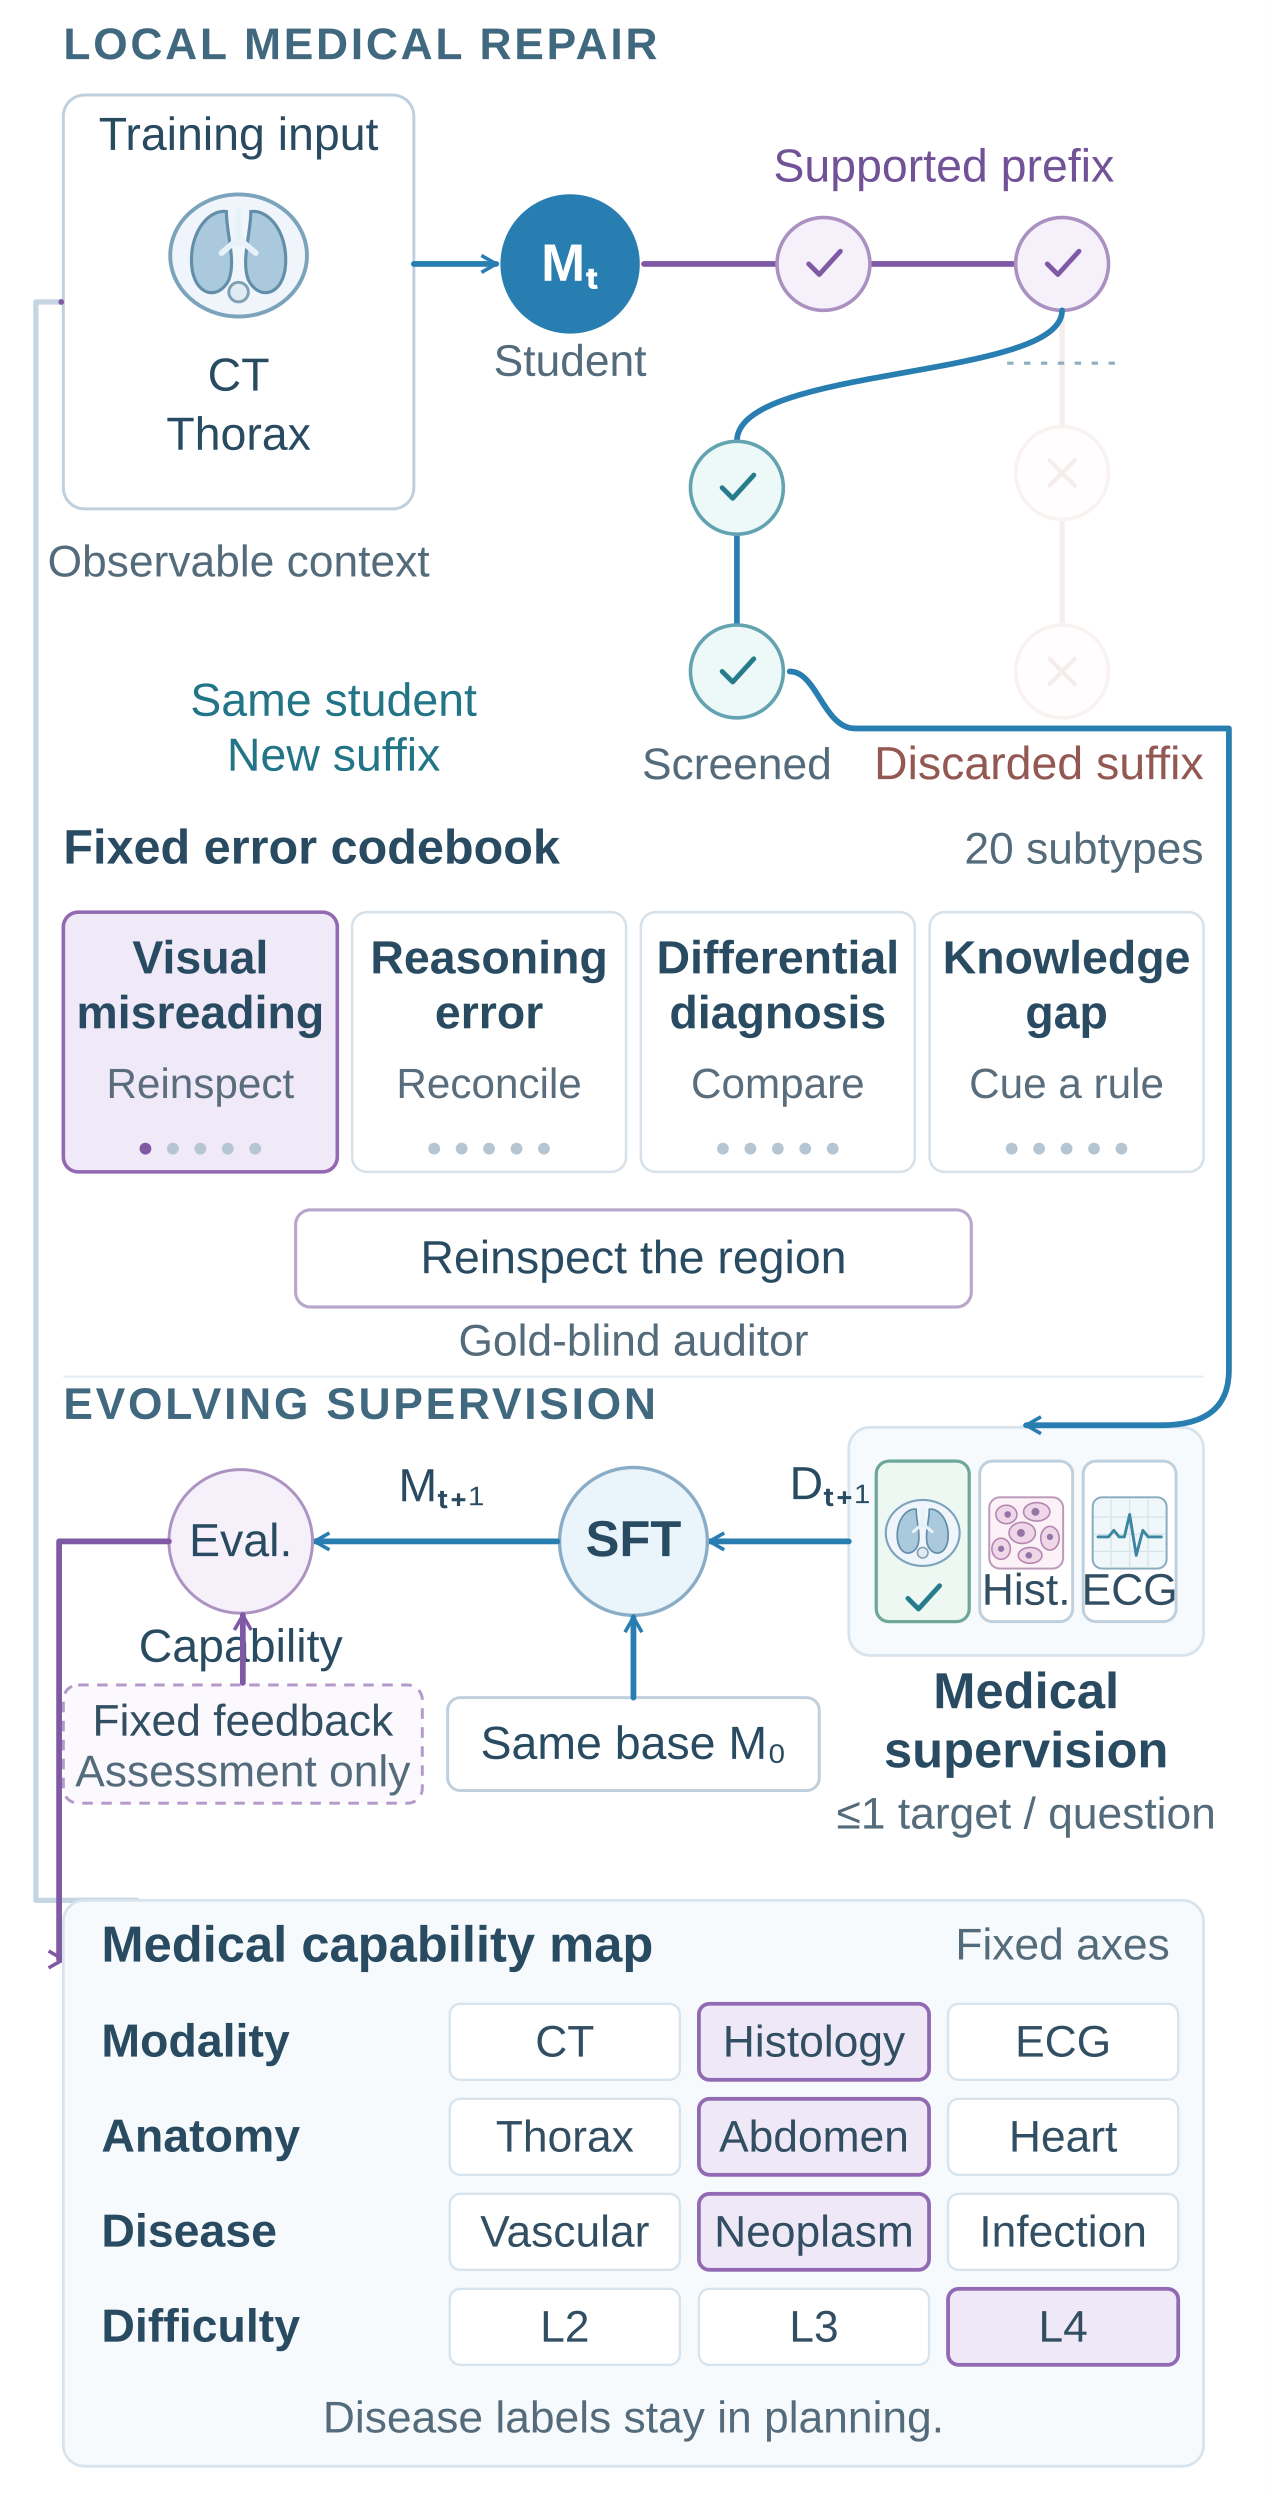
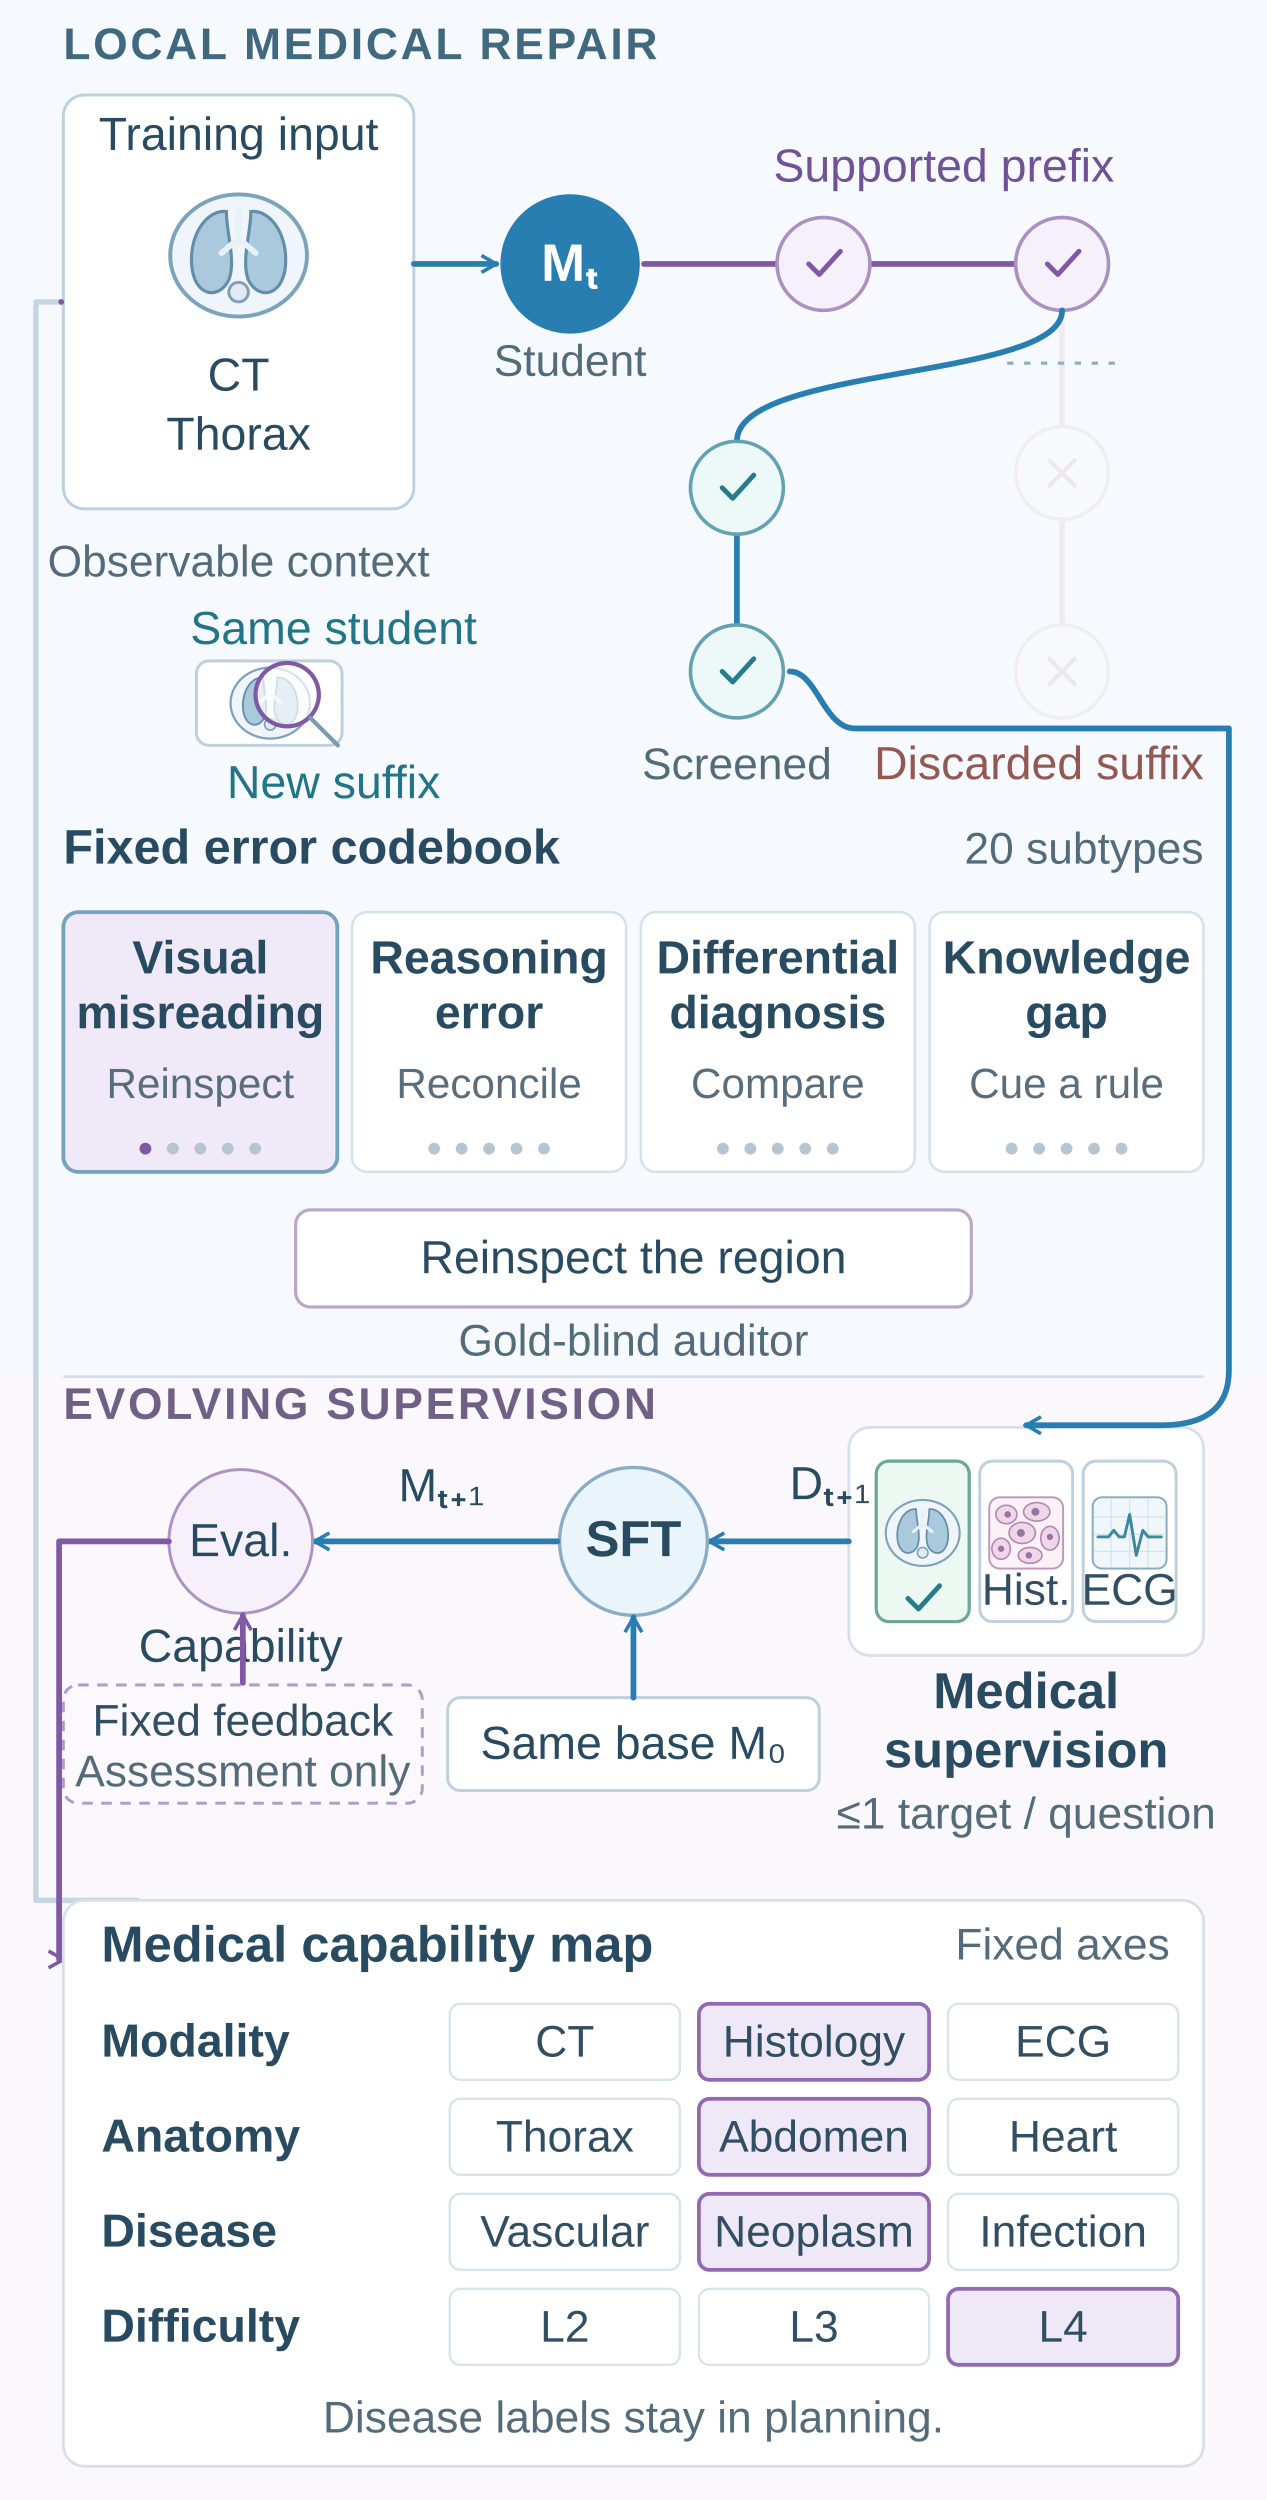
- <svg xmlns="http://www.w3.org/2000/svg" viewBox="0 0 600 1184" class="navigation-scene" role="img" aria-labelledby="scene-title scene-description" data-mobile="true">
+ <svg xmlns="http://www.w3.org/2000/svg" viewBox="0 0 600 1184" class="navigation-scene" role="group" aria-labelledby="scene-title scene-description" data-mobile="true">
  <style>
.navigation-scene{font-family:-apple-system,BlinkMacSystemFont,'Segoe UI',Arial,sans-serif;background:#fff;color:#23475d}
.navigation-scene text{font-size:23px;fill:#294b62}
.navigation-scene .small{font-size:21px;fill:#536b7a}
.navigation-scene .section-label{font-size:21px;letter-spacing:1.3px;font-weight:650;fill:#40687e}
.navigation-scene .title{font-size:24px;font-weight:650;fill:#294b62}
.navigation-scene .white{fill:#fff;font-size:25px;font-weight:600}
.navigation-scene .good-label{fill:#725297;font-size:22px}
.navigation-scene .repair-label{fill:#227487;font-size:22px}
.navigation-scene .bad-label{fill:#925851;font-size:22px}
.navigation-scene .base{font-size:22px;fill:#294b62}
.navigation-scene .book-title{font-size:23px;font-weight:650}
.navigation-scene .family-name{font-size:22px;font-weight:600}
.navigation-scene .family-operation{font-size:20px;fill:#5a6d7c}
.navigation-scene .axis-label{font-size:22px;font-weight:600}
.navigation-scene .tag-text{font-size:21px;fill:#324e62}
.navigation-scene .route{stroke:#c5d5e1;stroke-width:2.5;stroke-linecap:round;stroke-linejoin:round}
.navigation-scene .draw-blue{stroke:#287db1;stroke-width:2.7}.navigation-scene .draw-violet{stroke:#8059a5;stroke-width:2.7}
.navigation-scene .draw-red{stroke:#bd7b72;stroke-width:2.5}.navigation-scene .rollback{stroke:#b58176;stroke-dasharray:5 6}
.navigation-scene .node{stroke:#becfdd;stroke-width:1.7;fill:#fff}.navigation-scene .node.good{stroke:#aa91c1;fill:#f5f0fa}
.navigation-scene .node.bad{stroke:#cb9c94;fill:#fcf1ee}.navigation-scene .node.repaired{stroke:#63a3b1;fill:#edf8f8}
.navigation-scene .check{fill:none;stroke:#267c8c;stroke-width:2.3;stroke-linecap:round;stroke-linejoin:round}
.navigation-scene .node.good+.check{stroke:#8059a5}.navigation-scene .cross{stroke:#b36e65;stroke-width:2;stroke-linecap:round}
- .navigation-scene .panel{fill:#f7fafc;stroke:#d8e4ed;stroke-width:1.3}.navigation-scene .plain{fill:#fff;stroke:#becfdd;stroke-width:1.4}
+ .navigation-scene .local-region{fill:#f6faff}.navigation-scene .supervision-region{fill:#faf7fd}
+ .navigation-scene .outer-label{fill:#716086}.navigation-scene .panel{fill:#fff;stroke:#d8deea;stroke-width:1.3}.navigation-scene .plain{fill:#fff;stroke:#becfdd;stroke-width:1.4}
.navigation-scene .family-card{fill:#fff;stroke:#d6e1e9;stroke-width:1.2}.navigation-scene .family-active{fill:#f0e9f8;stroke:#9369b4;stroke-width:1.7}
+ .navigation-scene .family-control{cursor:pointer;outline:none}.navigation-scene .family-control:focus .family-card{stroke:#326f9e;stroke-width:3}
+ .navigation-scene .family-selected{stroke:#75a3be;stroke-width:1.8}.navigation-scene .family-control:hover .family-card{stroke:#7a58a0}
+ .navigation-scene .action-line{fill:none;stroke:#769cb4;stroke-width:2;stroke-linecap:round;stroke-linejoin:round}
+ .navigation-scene .action-cue{fill:#f1eaf8;stroke:#9574b0;stroke-width:1.5}.navigation-scene .action-dash{stroke-dasharray:3 4}
+ .navigation-scene .action-label{font-size:21px;fill:#4f6577}
+ .navigation-scene .action-accent{fill:#e6f3f5;stroke:#4d95a5;stroke-width:1.7}
.navigation-scene .subtype-dot{fill:#b6c5d2}.navigation-scene .active-subtype{fill:#8059a5}
.navigation-scene .tag-chip{fill:#fff;stroke:#d7e3ed;stroke-width:1.1}.navigation-scene .tag-focus{fill:#e5f1fa;stroke:#5999c0;stroke-width:1.8}
.navigation-scene .hint-shape{fill:#fff;stroke:#b8a7ca;stroke-width:1.5}.navigation-scene .sft{fill:#eaf4fb;stroke:#8aadc7;stroke-width:1.6}
.navigation-scene .feedback-shape{fill:#f5f0f9;stroke:#ac93c2;stroke-width:1.4}.navigation-scene .feedback-bank{fill:#fbf9fd;stroke:#b49aca;stroke-width:1.4;stroke-dasharray:5 4}
.navigation-scene .active-target{fill:#edf8f3;stroke:#6da797;stroke-width:1.5}.navigation-scene .ring{fill:none;stroke:#b97c70;stroke-width:1.8;stroke-dasharray:4 5}
- .navigation-scene .boundary{stroke:#90aec2;stroke-width:1.5;stroke-dasharray:3 5}.navigation-scene .divider{stroke:#e3ecf2;stroke-width:1}
+ .navigation-scene .boundary{stroke:#90aec2;stroke-width:1.5;stroke-dasharray:3 5}.navigation-scene .divider{stroke:#d8dfea;stroke-width:1.3}
.navigation-scene .fresh-route{stroke:#a6bfce;stroke-dasharray:5 7}.navigation-scene .marker-blue{fill:#287db1}.navigation-scene .marker-violet{fill:#8059a5}
</style>
  <defs>
    <marker id="arrow-blue" viewBox="0 0 10 10" refX="8" refY="5" markerWidth="10" markerHeight="10" markerUnits="userSpaceOnUse" orient="auto">
      <path d="M1 1L8 5L1 9" fill="none" stroke="#287db1" stroke-width="1.7" />
    </marker>
    <marker id="arrow-violet" viewBox="0 0 10 10" refX="8" refY="5" markerWidth="10" markerHeight="10" markerUnits="userSpaceOnUse" orient="auto">
      <path d="M1 1L8 5L1 9" fill="none" stroke="#8059a5" stroke-width="1.7" />
    </marker>
    <marker id="arrow-red" viewBox="0 0 10 10" refX="8" refY="5" markerWidth="10" markerHeight="10" markerUnits="userSpaceOnUse" orient="auto">
      <path d="M1 1L8 5L1 9" fill="none" stroke="#b58176" stroke-width="1.7" />
    </marker>
    <symbol id="medical-ct" viewBox="0 0 64 64">
      <ellipse cx="32" cy="32" rx="28" ry="25" fill="#eff5fa" stroke="#7ca3bc" stroke-width="1.6" />
      <path d="M27 14C19 13 11 24 13 38C15 49 24 50 28 42C31 34 27 23 27 14ZM37 14C45 13 53 24 51 38C49 49 40 50 36 42C33 34 37 23 37 14Z" fill="#aac9dc" stroke="#638eaa" stroke-width="1.3" />
      <path d="M32 14V27M32 25L25 31M32 25L39 31" fill="none" stroke="#e7f1f8" stroke-width="2.4" stroke-linecap="round" />
      <circle cx="32" cy="47" r="4" fill="#e0eaf2" stroke="#819fb4" stroke-width="1.2" />
    </symbol>
    <symbol id="medical-histology" viewBox="0 0 64 64">
      <rect x="4" y="5" width="56" height="54" rx="8" fill="#fbf1f6" stroke="#bc99ba" stroke-width="1.5" />
      <g fill="#efd6e8" stroke="#b585b0" stroke-width="1.2">
        <ellipse cx="17" cy="18" rx="8" ry="7" />
        <ellipse cx="40" cy="16" rx="10" ry="7" />
        <ellipse cx="29" cy="32" rx="10" ry="8" />
        <ellipse cx="50" cy="36" rx="7" ry="9" />
        <ellipse cx="13" cy="44" rx="7" ry="8" />
        <ellipse cx="35" cy="49" rx="9" ry="6" />
      </g>
      <g fill="#9674a5">
        <circle cx="18" cy="18" r="2.5" />
        <circle cx="39" cy="16" r="3" />
        <circle cx="28" cy="32" r="3" />
        <circle cx="50" cy="35" r="2.4" />
        <circle cx="13" cy="44" r="2.4" />
        <circle cx="34" cy="49" r="2.5" />
      </g>
    </symbol>
    <symbol id="medical-ecg" viewBox="0 0 64 64">
      <rect x="4" y="5" width="56" height="54" rx="7" fill="#f0f7fa" stroke="#88acbd" stroke-width="1.5" />
      <path d="M5 20H59M5 33H59M5 46H59M18 6V58M32 6V58M46 6V58" fill="none" stroke="#d5e5ec" stroke-width="1" />
      <path d="M8 35H16L20 30L24 35H28L32 18L37 49L42 30L46 35H56" fill="none" stroke="#3a879f" stroke-width="2.2" stroke-linecap="round" stroke-linejoin="round" />
    </symbol>
  </defs>
-   <rect width="600" height="1184" fill="#fff" />
+   <rect width="600" height="652" class="local-region" />
+   <rect y="652" width="600" height="532" class="supervision-region" />
  <text x="30" y="28" class="section-label" text-anchor="start">LOCAL MEDICAL REPAIR</text>
  <path d="M30 652H570" class="divider" />
-   <text x="30" y="672" class="section-label" text-anchor="start">EVOLVING SUPERVISION</text>
+   <text x="30" y="672" class="section-label outer-label" text-anchor="start">EVOLVING SUPERVISION</text>
  <g id="outer-tracks">
    <path id="target-track" d="M374 318C387 318 390 345 405 345H582V649Q582 675 550 675H486" class="route " fill="none" opacity="1" />
    <path id="data-track" d="M402 730H336" class="route " fill="none" />
    <path id="model-track" d="M264 730H149" class="route " fill="none" />
    <path id="feedback-track" d="M115 797V765" class="route " fill="none" />
    <path id="selection-track" d="M80 730H28V928H30" class="route " fill="none" />
    <path id="return-track" d="M65 900H17V143H29" class="route " fill="none" />
    <path id="base-track" d="M300 804V766" class="route " fill="none" />
  </g>
  <g id="question" transform="translate(113 143)">
    <rect x="-83" y="-98" width="166" height="196" rx="10" class="plain" />
    <text x="0" y="-72" class="base" text-anchor="middle">Training input</text>
    <g id="question-ct" opacity="1">
      <use href="#medical-ct" x="-37" y="-59" width="74" height="74" />
    </g>
    <g id="question-histology" opacity="0">
      <use href="#medical-histology" x="-37" y="-59" width="74" height="74" />
    </g>
+     <g id="question-ecg" opacity="0">
+       <use href="#medical-ecg" x="-37" y="-59" width="74" height="74" />
+     </g>
    <text id="context-modality" x="0" y="42" class="base" text-anchor="middle">CT</text>
    <text id="context-anatomy" x="0" y="70" class="base" text-anchor="middle">Thorax</text>
    <circle id="reinspection-ring" cx="14" cy="-20" r="14" class="ring" opacity="0" />
  </g>
  <text x="113" y="273" class="small" text-anchor="middle">Observable context</text>
  <path id="input-path" d="M196 125H235" class="route draw-blue" fill="none" data-arrow="arrow-blue" marker-end="url(#arrow-blue)" />
  <g id="student" transform="translate(270 125)">
    <circle r="33" fill="#287db1" />
    <text id="student-model" x="0" y="8" class="white" text-anchor="middle">Mₜ</text>
    <text x="0" y="53" class="small" text-anchor="middle">Student</text>
  </g>
  <g id="trace-past" opacity="1">
    <path id="prefix-path" d="M305 125H503" class="route draw-violet" fill="none" style="stroke-dasharray: 198, 198; stroke-dashoffset: 0;" />
    <g id="prefix-0" transform="translate(390 125)" opacity="1">
      <circle r="22" class="node good" />
      <path d="M-7 0l5 5 10-11" class="check" />
    </g>
    <g id="prefix-1" transform="translate(503 125)" opacity="1">
      <circle r="22" class="node good" />
      <path d="M-7 0l5 5 10-11" class="check" />
    </g>
    <text x="447" y="86" class="good-label" text-anchor="middle">Supported prefix</text>
    <g id="failed-branch" opacity="0.13">
      <path id="wrong-path" d="M503 147V318" class="route draw-red" fill="none" style="stroke-dasharray: 171, 171; stroke-dashoffset: 0;" />
      <g id="wrong-0" transform="translate(503 224)">
        <circle r="22" class="node bad" />
        <path d="M-6-6L6 6M6-6L-6 6" class="cross" />
      </g>
      <g id="wrong-1" transform="translate(503 318)">
        <circle r="22" class="node bad" />
        <path d="M-6-6L6 6M6-6L-6 6" class="cross" />
      </g>
    </g>
    <text id="failed-label" x="492" y="369" class="bad-label" text-anchor="middle">Discarded suffix</text>
    <circle id="error-ring" cx="503" cy="224" r="30" class="ring" opacity="0" />
-     <path id="diagnosis-path" d="M529 224H565V388H95V430" class="route draw-violet" fill="none" data-arrow="arrow-violet" marker-end="url(#arrow-violet)" style="stroke-dasharray: 712, 712; stroke-dashoffset: 0; marker-end: url(&quot;#arrow-violet&quot;);" opacity="0" />
+     <path id="diagnosis-path" d="M529 224H565V388H94.875V430" class="route draw-violet" fill="none" data-arrow="arrow-violet" marker-end="url(#arrow-violet)" style="stroke-dasharray: 712.125, 712.125; stroke-dashoffset: 0; marker-end: url(&quot;#arrow-violet&quot;);" opacity="0" />
    <path id="rollback-path" d="M529 318H548V172H529" class="route rollback" fill="none" data-arrow="arrow-red" marker-end="url(#arrow-red)" style="stroke-dasharray: 184, 184; stroke-dashoffset: 0; marker-end: url(&quot;#arrow-red&quot;);" opacity="0" />
    <path id="safe-boundary" d="M477 172h52" class="boundary" opacity="1" />
    <g id="new-branch" opacity="1">
      <path id="correct-path" d="M503 147C503 180 349 173 349 209V318" class="route draw-blue" fill="none" style="stroke-dasharray: 283.175, 283.175; stroke-dashoffset: 0;" />
      <g id="corrected-0" transform="translate(349 231)" opacity="1">
        <circle r="22" class="node repaired" />
        <path d="M-7 0l5 5 10-11" class="check" />
      </g>
      <g id="corrected-1" transform="translate(349 318)" opacity="1">
        <circle r="22" class="node repaired" />
        <g id="screen-check" opacity="1">
          <path d="M-7 0l5 5 10-11" class="check" />
        </g>
      </g>
    </g>
-     <text x="158" y="339" class="repair-label" text-anchor="middle">Same student</text>
-     <text x="158" y="365" class="repair-label" text-anchor="middle">New suffix</text>
+     <text x="158" y="305" class="repair-label" text-anchor="middle">Same student</text>
+     <text x="158" y="378" class="repair-label" text-anchor="middle">New suffix</text>
    <text id="target-status-label" x="349" y="369" class="small" text-anchor="middle">Screened</text>
  </g>
  <g id="trace-fresh" opacity="0">
    <path id="fresh-path" d="M305 125H503V270" class="route fresh-route" fill="none" />
    <g id="fresh-result" transform="translate(503 278)">
      <circle r="22" class="node " />
      <text x="0" y="8" class="title" text-anchor="middle">?</text>
    </g>
    <text x="447" y="86" class="good-label" text-anchor="middle">Fresh rollout</text>
    <text x="492" y="369" class="small" text-anchor="middle">Diagnose again</text>
  </g>
+   <g id="case-action" transform="translate(158 333)" opacity="1">
+     <g id="action-visual" opacity="1">
+       <rect x="-65" y="-20" width="69" height="40" rx="6" class="plain" />
+       <use href="#medical-ct" x="-51.5" y="-21.5" width="43" height="43" />
+       <g id="action-lens" transform="translate(-38 -9.797174393178826e-16)">
+         <circle cx="16" cy="-4" r="15" fill="#fff" fill-opacity=".7" stroke="#8059a5" stroke-width="2" />
+         <path d="M27 7l13 13" class="action-line" />
+       </g>
+     </g>
+     <g id="action-reasoning" opacity="0">
+       <g id="evidence-left" transform="translate(13 0)">
+         <rect x="-97" y="-20" width="52" height="40" rx="5" class="plain" />
+         <path d="M-86 -11h30M-86 0h19M-86 11h30" class="action-line" />
+       </g>
+       <g id="evidence-right" transform="translate(-13 0)">
+         <rect x="45" y="-20" width="52" height="40" rx="5" class="plain" />
+         <path d="M56 -11h30M56 0h19M56 11h30" class="action-line" />
+       </g>
+       <g id="evidence-conflict" opacity="0">
+         <path d="M-6-8L6 8M6-8L-6 8" class="cross" />
+       </g>
+       <g id="evidence-joined" opacity="1">
+         <path d="M-41 0H-14M14 0H41" class="action-line" />
+         <circle r="12" class="action-accent" />
+         <path d="M-7 0l5 5 10-11" class="check" />
+       </g>
+     </g>
+     <g id="action-differential" opacity="0">
+       <g id="comparison-left">
+         <rect x="-94" y="-20" width="72" height="40" rx="5" class="plain" />
+         <text x="-58" y="-3" class="action-label" text-anchor="middle">A</text>
+         <path d="M-83 6h50M-83 14h30" class="action-line" />
+       </g>
+       <g id="comparison-right">
+         <rect x="22" y="-20" width="72" height="40" rx="5" class="plain" />
+         <text x="58" y="-3" class="action-label" text-anchor="middle">B</text>
+         <path d="M33 6h30M33 14h50" class="action-line" />
+       </g>
+       <g id="comparison-guide" opacity="1" transform="translate(0 0)">
+         <path d="M-94 3H94M-94 17H94" fill="none" stroke="#8059a5" stroke-width="1.6" stroke-dasharray="4 4" />
+         <path d="M-12 0H12M-12 0l5-5M-12 0l5 5M12 0l-5-5M12 0l-5 5" class="action-line" />
+       </g>
+     </g>
+     <g id="action-knowledge" opacity="0">
+       <g id="rule-placeholder" opacity="0">
+         <rect x="-97" y="-20" width="89" height="40" rx="5" class="plain action-dash" />
+         <text x="-52" y="7" class="action-label" text-anchor="middle">?</text>
+       </g>
+       <g id="rule-category" opacity="1" transform="translate(0 0)">
+         <rect x="-97" y="-20" width="89" height="40" rx="5" class="action-cue" />
+         <text x="-52" y="7" class="action-label" text-anchor="middle">Rule</text>
+       </g>
+       <path d="M0 0H46" class="action-line action-dash" />
+       <circle cx="72" cy="0" r="20" class="plain" />
+       <g id="rule-linked" opacity="1">
+         <path d="M0 0H50" class="action-line" />
+         <g transform="translate(72 0)">
+           <path d="M-7 0l5 5 10-11" class="check" />
+         </g>
+       </g>
+     </g>
+   </g>
  <g id="error-codebook">
+     <rect x="25" y="385" width="550" height="39" class="local-region" />
    <text x="30" y="409" class="book-title" text-anchor="start">Fixed error codebook</text>
    <text x="570" y="409" class="small" text-anchor="end">20 subtypes</text>
-     <g id="error-family-0">
-       <rect id="error-card-0" x="30" y="432" width="129.75" height="123" rx="7" class="family-card family-active" />
+     <g id="error-family-0" class="family-control" data-case="0" role="button" tabindex="0" aria-pressed="true" aria-label="Play Case 1: Visual misreading">
+       <rect id="error-card-0" x="30" y="432" width="129.75" height="123" rx="7" class="family-card family-selected family-active" />
      <text x="94.875" y="461" class="family-name" text-anchor="middle">Visual</text>
      <text x="94.875" y="487" class="family-name" text-anchor="middle">misreading</text>
      <text x="94.875" y="520" class="family-operation" text-anchor="middle">Reinspect</text>
      <circle id="subtype-0-0" cx="68.875" cy="544" r="2.8" class="subtype-dot active-subtype" />
      <circle id="subtype-0-1" cx="81.875" cy="544" r="2.8" class="subtype-dot" />
      <circle id="subtype-0-2" cx="94.875" cy="544" r="2.8" class="subtype-dot" />
      <circle id="subtype-0-3" cx="107.875" cy="544" r="2.8" class="subtype-dot" />
      <circle id="subtype-0-4" cx="120.875" cy="544" r="2.8" class="subtype-dot" />
    </g>
-     <g id="error-family-1">
+     <g id="error-family-1" class="family-control" data-case="1" role="button" tabindex="0" aria-pressed="false" aria-label="Play Case 2: Reasoning error">
      <rect id="error-card-1" x="166.75" y="432" width="129.75" height="123" rx="7" class="family-card" />
      <text x="231.625" y="461" class="family-name" text-anchor="middle">Reasoning</text>
      <text x="231.625" y="487" class="family-name" text-anchor="middle">error</text>
      <text x="231.625" y="520" class="family-operation" text-anchor="middle">Reconcile</text>
      <circle id="subtype-1-0" cx="205.625" cy="544" r="2.8" class="subtype-dot" />
      <circle id="subtype-1-1" cx="218.625" cy="544" r="2.8" class="subtype-dot" />
      <circle id="subtype-1-2" cx="231.625" cy="544" r="2.8" class="subtype-dot" />
      <circle id="subtype-1-3" cx="244.625" cy="544" r="2.8" class="subtype-dot" />
      <circle id="subtype-1-4" cx="257.625" cy="544" r="2.8" class="subtype-dot" />
    </g>
-     <g id="error-family-2">
+     <g id="error-family-2" class="family-control" data-case="2" role="button" tabindex="0" aria-pressed="false" aria-label="Play Case 3: Differential diagnosis error">
      <rect id="error-card-2" x="303.5" y="432" width="129.75" height="123" rx="7" class="family-card" />
      <text x="368.375" y="461" class="family-name" text-anchor="middle">Differential</text>
      <text x="368.375" y="487" class="family-name" text-anchor="middle">diagnosis</text>
      <text x="368.375" y="520" class="family-operation" text-anchor="middle">Compare</text>
      <circle id="subtype-2-0" cx="342.375" cy="544" r="2.8" class="subtype-dot" />
      <circle id="subtype-2-1" cx="355.375" cy="544" r="2.8" class="subtype-dot" />
      <circle id="subtype-2-2" cx="368.375" cy="544" r="2.8" class="subtype-dot" />
      <circle id="subtype-2-3" cx="381.375" cy="544" r="2.8" class="subtype-dot" />
      <circle id="subtype-2-4" cx="394.375" cy="544" r="2.8" class="subtype-dot" />
    </g>
-     <g id="error-family-3">
+     <g id="error-family-3" class="family-control" data-case="3" role="button" tabindex="0" aria-pressed="false" aria-label="Play Case 4: Knowledge gap">
      <rect id="error-card-3" x="440.25" y="432" width="129.75" height="123" rx="7" class="family-card" />
      <text x="505.125" y="461" class="family-name" text-anchor="middle">Knowledge</text>
      <text x="505.125" y="487" class="family-name" text-anchor="middle">gap</text>
      <text x="505.125" y="520" class="family-operation" text-anchor="middle">Cue a rule</text>
      <circle id="subtype-3-0" cx="479.125" cy="544" r="2.8" class="subtype-dot" />
      <circle id="subtype-3-1" cx="492.125" cy="544" r="2.8" class="subtype-dot" />
      <circle id="subtype-3-2" cx="505.125" cy="544" r="2.8" class="subtype-dot" />
      <circle id="subtype-3-3" cx="518.125" cy="544" r="2.8" class="subtype-dot" />
      <circle id="subtype-3-4" cx="531.125" cy="544" r="2.8" class="subtype-dot" />
    </g>
  </g>
  <g id="hint" transform="translate(300 596)">
    <rect id="hint-box" x="-160" y="-23" width="320" height="46" rx="7" class="hint-shape" style="fill: rgb(255, 255, 255);" />
    <text id="hint-operation" x="0" y="7" class="base" text-anchor="middle">Reinspect the region</text>
    <text x="0" y="46" class="small" text-anchor="middle">Gold-blind auditor</text>
  </g>
  <path id="hint-path" d="M460 596H594V172H529" class="route draw-violet" fill="none" data-arrow="arrow-violet" marker-end="url(#arrow-violet)" style="stroke-dasharray: 623, 623; stroke-dashoffset: 0; marker-end: url(&quot;#arrow-violet&quot;);" opacity="0" />
  <g id="dataset" transform="translate(486 730)">
    <rect x="-84" y="-54" width="168" height="108" rx="10" class="panel" />
    <g transform="translate(-49 0)">
      <rect x="-22" y="-38" width="44" height="76" rx="6" class="plain" />
      <use href="#medical-ct" x="-20" y="-24" width="40" height="40" />
      <text x="0" y="30" class="tag-text" text-anchor="middle">CT</text>
    </g>
    <g transform="translate(0 0)">
      <rect x="-22" y="-38" width="44" height="76" rx="6" class="plain" />
      <use href="#medical-histology" x="-20" y="-24" width="40" height="40" />
      <text x="0" y="30" class="tag-text" text-anchor="middle">Hist.</text>
    </g>
    <g transform="translate(49 0)">
      <rect x="-22" y="-38" width="44" height="76" rx="6" class="plain" />
      <use href="#medical-ecg" x="-20" y="-24" width="40" height="40" />
      <text x="0" y="30" class="tag-text" text-anchor="middle">ECG</text>
    </g>
    <g id="new-target" transform="translate(-49 0)" opacity="1">
      <rect x="-22" y="-38" width="44" height="76" rx="6" class="active-target" />
-       <use href="#medical-ct" x="-20" y="-24" width="40" height="40" />
+       <use id="target-medical-icon" href="#medical-ct" x="-20" y="-24" width="40" height="40" />
      <g transform="translate(0 27)">
        <path d="M-7 0l5 5 10-11" class="check" />
      </g>
    </g>
  </g>
  <text x="486" y="809" class="title" text-anchor="middle">Medical</text>
  <text x="486" y="837" class="title" text-anchor="middle">supervision</text>
  <text x="486" y="866" class="small" text-anchor="middle">≤1 target / question</text>
  <path id="target-path" d="M374 318C387 318 390 345 405 345H582V649Q582 675 550 675H486" class="route draw-blue" fill="none" data-arrow="arrow-blue" marker-end="url(#arrow-blue)" opacity="1" style="stroke-dasharray: 635.188, 635.188; stroke-dashoffset: 0; marker-end: url(&quot;#arrow-blue&quot;);" />
  <path id="data-path" d="M402 730H336" class="route draw-blue" fill="none" data-arrow="arrow-blue" marker-end="url(#arrow-blue)" style="stroke-dasharray: 66, 66; stroke-dashoffset: 0; marker-end: url(&quot;#arrow-blue&quot;);" />
  <text x="393" y="710" class="base" text-anchor="middle">Dₜ₊₁</text>
  <g id="training" transform="translate(300 730)">
    <circle r="35" class="sft" />
    <text x="0" y="7" class="title" text-anchor="middle">SFT</text>
  </g>
  <g id="base-model" transform="translate(300 826)">
    <rect x="-88" y="-22" width="176" height="44" rx="6" class="plain" />
    <text x="0" y="7" class="base" text-anchor="middle">Same base M₀</text>
  </g>
  <path id="base-path" d="M300 804V766" class="route draw-blue" fill="none" data-arrow="arrow-blue" marker-end="url(#arrow-blue)" style="stroke-dasharray: 38, 38; stroke-dashoffset: 0; marker-end: url(&quot;#arrow-blue&quot;);" />
  <path id="model-path" d="M264 730H149" class="route draw-blue" fill="none" data-arrow="arrow-blue" marker-end="url(#arrow-blue)" style="stroke-dasharray: 115, 115; stroke-dashoffset: 0; marker-end: url(&quot;#arrow-blue&quot;);" />
  <text x="209" y="711" class="base" text-anchor="middle">Mₜ₊₁</text>
  <g id="evaluation" transform="translate(114 730)">
    <circle r="34" class="feedback-shape" />
    <text x="0" y="7" class="base" text-anchor="middle">Eval.</text>
    <text x="0" y="57" class="base" text-anchor="middle">Capability</text>
  </g>
  <g id="feedback" transform="translate(115 826)">
    <rect x="-85" y="-28" width="170" height="56" rx="7" class="feedback-bank" />
    <text x="0" y="-4" class="tag-text" text-anchor="middle">Fixed feedback</text>
    <text x="0" y="20" class="small" text-anchor="middle">Assessment only</text>
  </g>
  <path id="feedback-path" d="M115 797V765" class="route draw-violet" fill="none" data-arrow="arrow-violet" marker-end="url(#arrow-violet)" style="stroke-dasharray: 32, 32; stroke-dashoffset: 0; marker-end: url(&quot;#arrow-violet&quot;);" />
  <path id="selection-path" d="M80 730H28V928H30" class="route draw-violet" fill="none" data-arrow="arrow-violet" marker-end="url(#arrow-violet)" style="stroke-dasharray: 252, 252; stroke-dashoffset: 0; marker-end: url(&quot;#arrow-violet&quot;);" />
  <g id="capability-map">
    <rect x="30" y="900" width="540" height="268" rx="10" class="panel" />
    <text x="48" y="929" class="title" text-anchor="start">Medical capability map</text>
    <text x="554" y="928" class="small" text-anchor="end">Fixed axes</text>
    <g class="tag-row">
      <text x="48" y="974" class="axis-label" text-anchor="start">Modality</text>
      <rect x="213" y="949" width="109" height="36" rx="5" class="tag-chip" />
      <rect x="331" y="949" width="109" height="36" rx="5" class="tag-chip" />
      <rect x="449" y="949" width="109" height="36" rx="5" class="tag-chip" />
      <rect id="tag-focus-0" x="331" y="949" width="109" height="36" rx="5" class="tag-focus" style="fill: rgb(239, 233, 247); stroke: rgb(145, 106, 179);" />
      <text x="267.5" y="974" class="tag-text" text-anchor="middle">CT</text>
      <text x="385.5" y="974" class="tag-text" text-anchor="middle">Histology</text>
      <text x="503.5" y="974" class="tag-text" text-anchor="middle">ECG</text>
    </g>
    <g class="tag-row">
      <text x="48" y="1019" class="axis-label" text-anchor="start">Anatomy</text>
      <rect x="213" y="994" width="109" height="36" rx="5" class="tag-chip" />
      <rect x="331" y="994" width="109" height="36" rx="5" class="tag-chip" />
      <rect x="449" y="994" width="109" height="36" rx="5" class="tag-chip" />
      <rect id="tag-focus-1" x="331" y="994" width="109" height="36" rx="5" class="tag-focus" style="fill: rgb(239, 233, 247); stroke: rgb(145, 106, 179);" />
      <text x="267.5" y="1019" class="tag-text" text-anchor="middle">Thorax</text>
      <text x="385.5" y="1019" class="tag-text" text-anchor="middle">Abdomen</text>
      <text x="503.5" y="1019" class="tag-text" text-anchor="middle">Heart</text>
    </g>
    <g class="tag-row">
      <text x="48" y="1064" class="axis-label" text-anchor="start">Disease</text>
      <rect x="213" y="1039" width="109" height="36" rx="5" class="tag-chip" />
      <rect x="331" y="1039" width="109" height="36" rx="5" class="tag-chip" />
      <rect x="449" y="1039" width="109" height="36" rx="5" class="tag-chip" />
      <rect id="tag-focus-2" x="331" y="1039" width="109" height="36" rx="5" class="tag-focus" style="fill: rgb(239, 233, 247); stroke: rgb(145, 106, 179);" />
      <text x="267.5" y="1064" class="tag-text" text-anchor="middle">Vascular</text>
      <text x="385.5" y="1064" class="tag-text" text-anchor="middle">Neoplasm</text>
      <text x="503.5" y="1064" class="tag-text" text-anchor="middle">Infection</text>
    </g>
    <g class="tag-row">
      <text x="48" y="1109" class="axis-label" text-anchor="start">Difficulty</text>
      <rect x="213" y="1084" width="109" height="36" rx="5" class="tag-chip" />
      <rect x="331" y="1084" width="109" height="36" rx="5" class="tag-chip" />
      <rect x="449" y="1084" width="109" height="36" rx="5" class="tag-chip" />
      <rect id="tag-focus-3" x="449" y="1084" width="109" height="36" rx="5" class="tag-focus" style="fill: rgb(239, 233, 247); stroke: rgb(145, 106, 179);" />
      <text x="267.5" y="1109" class="tag-text" text-anchor="middle">L2</text>
      <text x="385.5" y="1109" class="tag-text" text-anchor="middle">L3</text>
      <text x="503.5" y="1109" class="tag-text" text-anchor="middle">L4</text>
    </g>
    <text x="300" y="1152" class="small" text-anchor="middle">Disease labels stay in planning.</text>
  </g>
  <path id="return-path" d="M65 900H17V143H29" class="route draw-violet" fill="none" data-arrow="arrow-violet" marker-end="url(#arrow-violet)" style="stroke-dasharray: 817, 817; stroke-dashoffset: 817; marker-end: none;" />
  <g id="repair-packet" transform="translate(486 675)" opacity="0">
    <rect x="-10" y="-12" width="20" height="24" rx="4" class="active-target" />
-     <use href="#medical-ct" x="-9" y="-10" width="18" height="18" />
+     <use id="repair-packet-icon" href="#medical-ct" x="-9" y="-10" width="18" height="18" />
    <path d="M4 6l3 3 5-6" class="check" />
  </g>
  <circle id="learning-packet" r="5" class="marker-blue" transform="translate(149 730)" opacity="0" />
  <circle id="base-packet" r="5" class="marker-blue" transform="translate(300 766)" opacity="0" />
  <circle id="feedback-packet" r="5" class="marker-violet" transform="translate(30 928)" opacity="0" />
  <g id="question-packet" transform="translate(65 900)" opacity="0">
-     <use href="#medical-histology" x="-12" y="-12" width="24" height="24" />
+     <use id="question-packet-icon" href="#medical-histology" x="-12" y="-12" width="24" height="24" />
  </g>
  <circle id="rollback-packet" r="4" fill="#b58176" transform="translate(529 172)" opacity="0" />
</svg>
